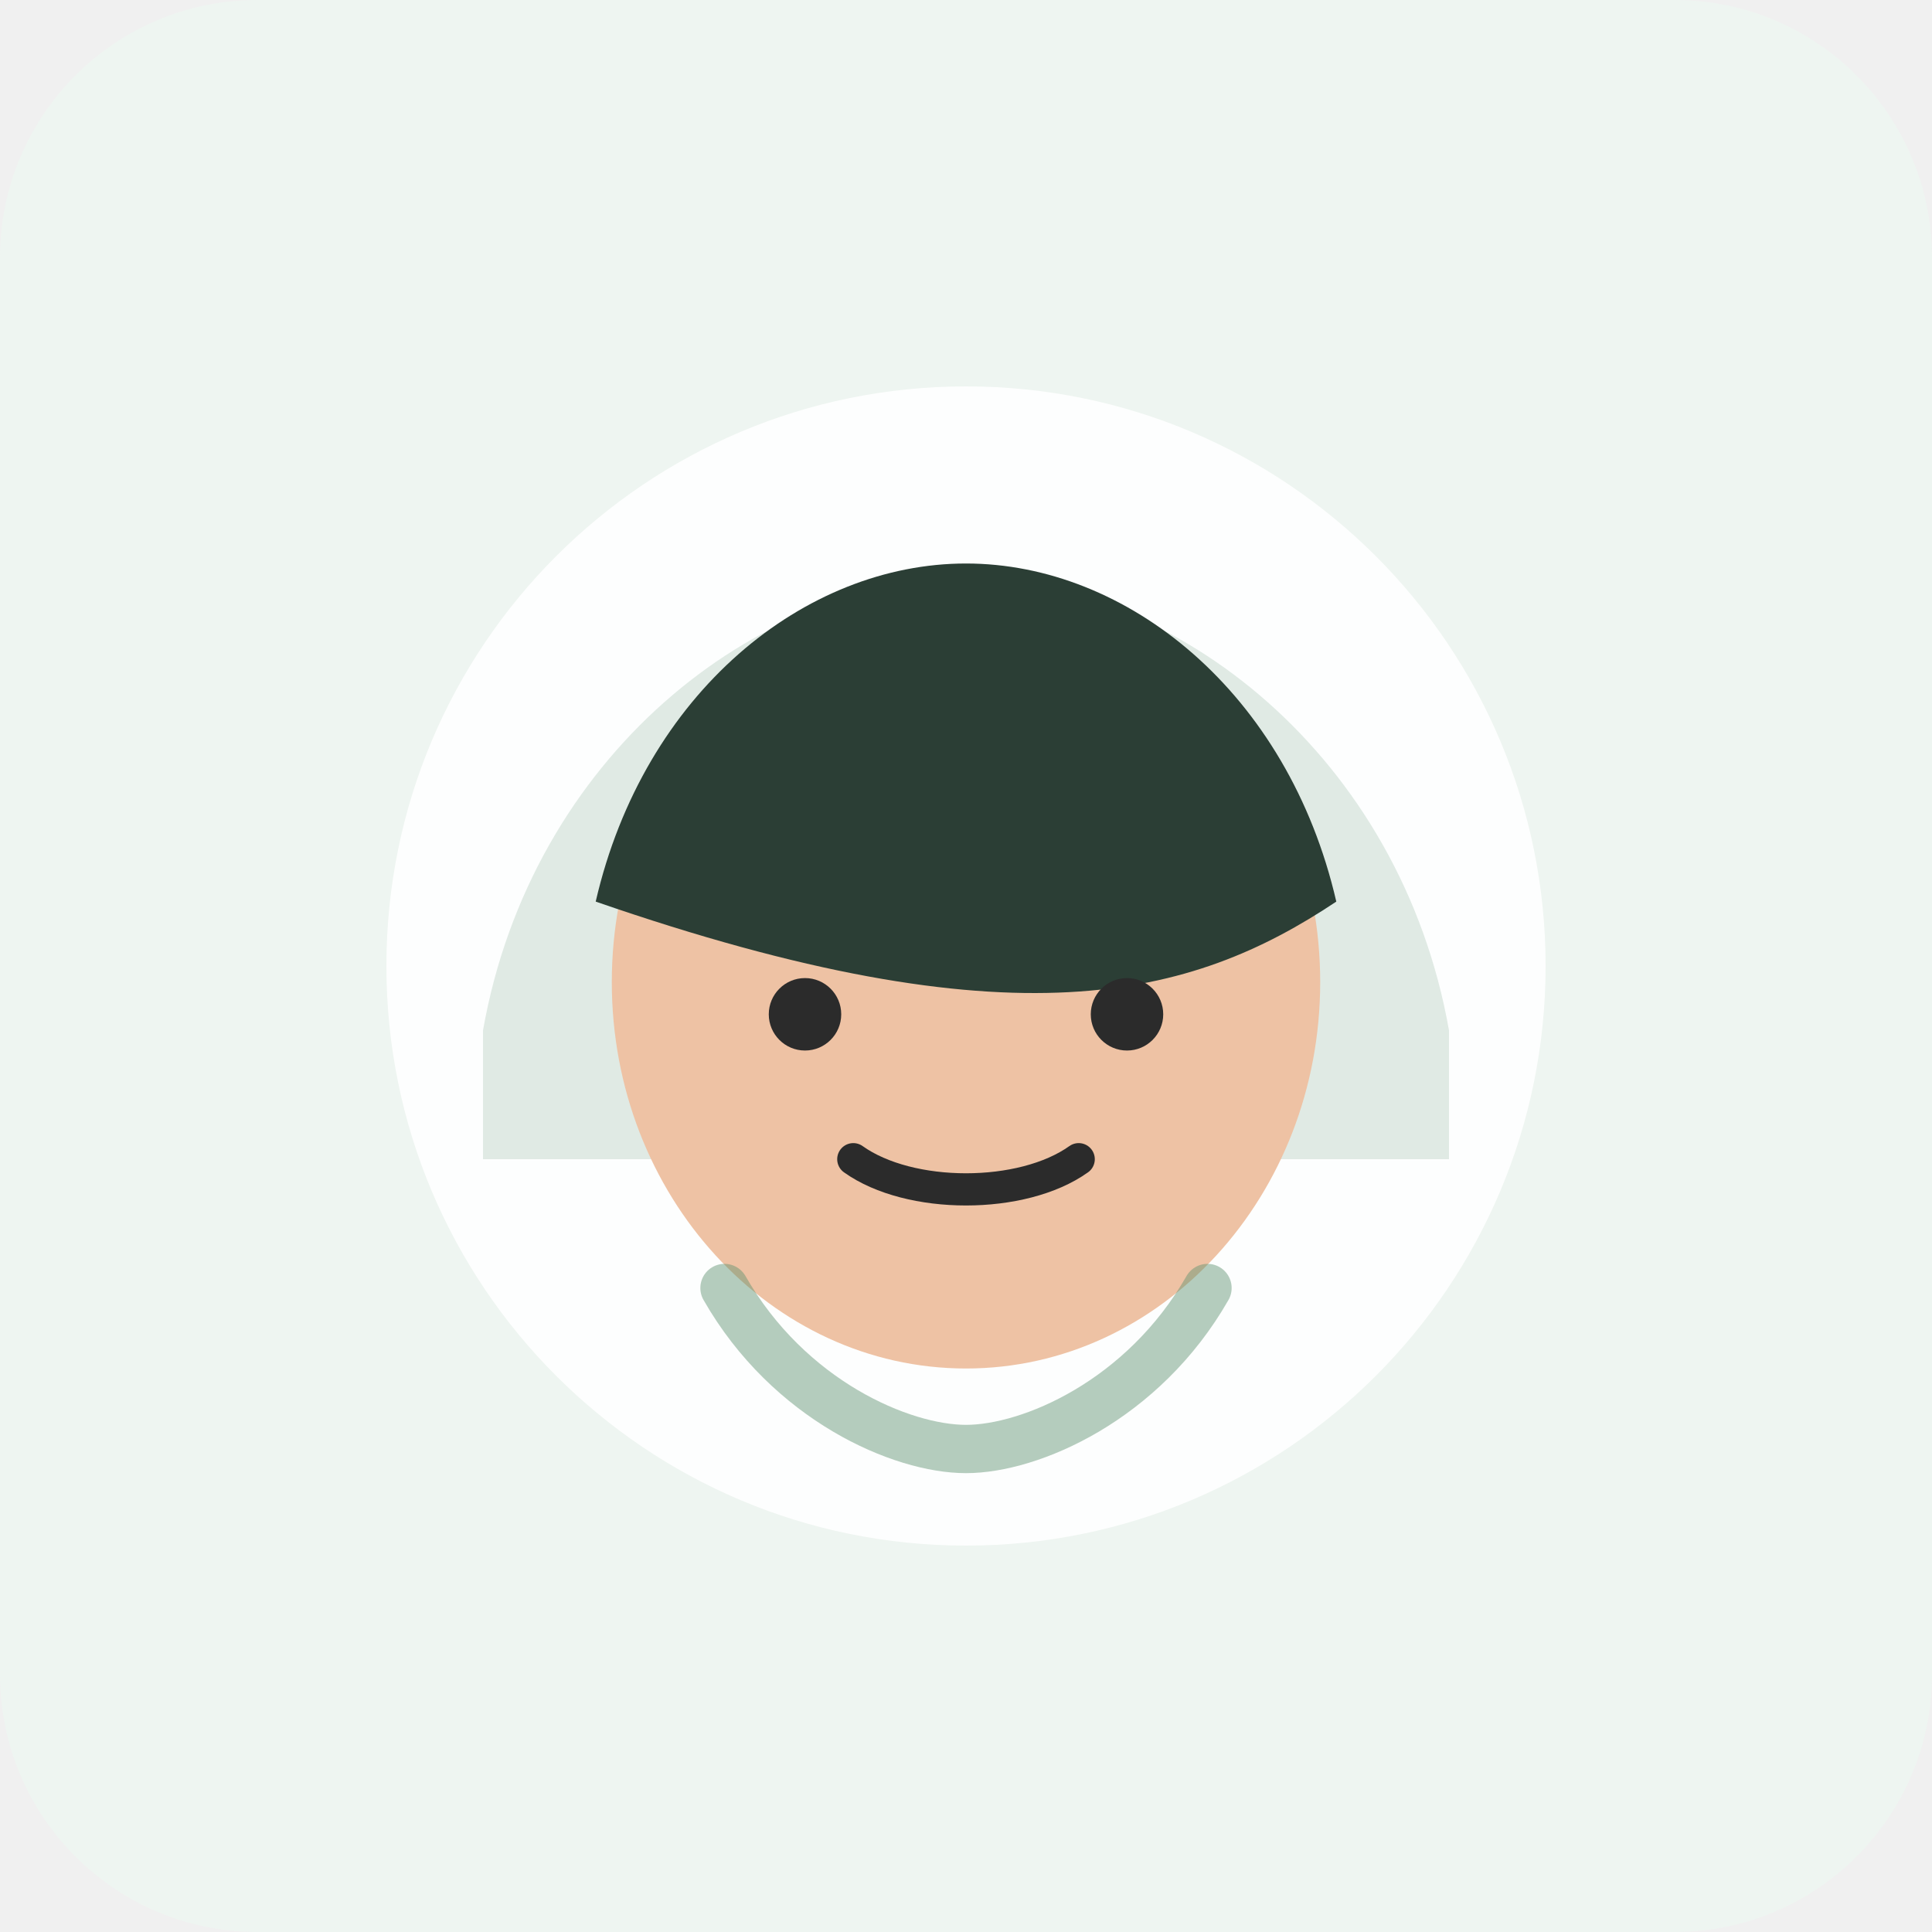
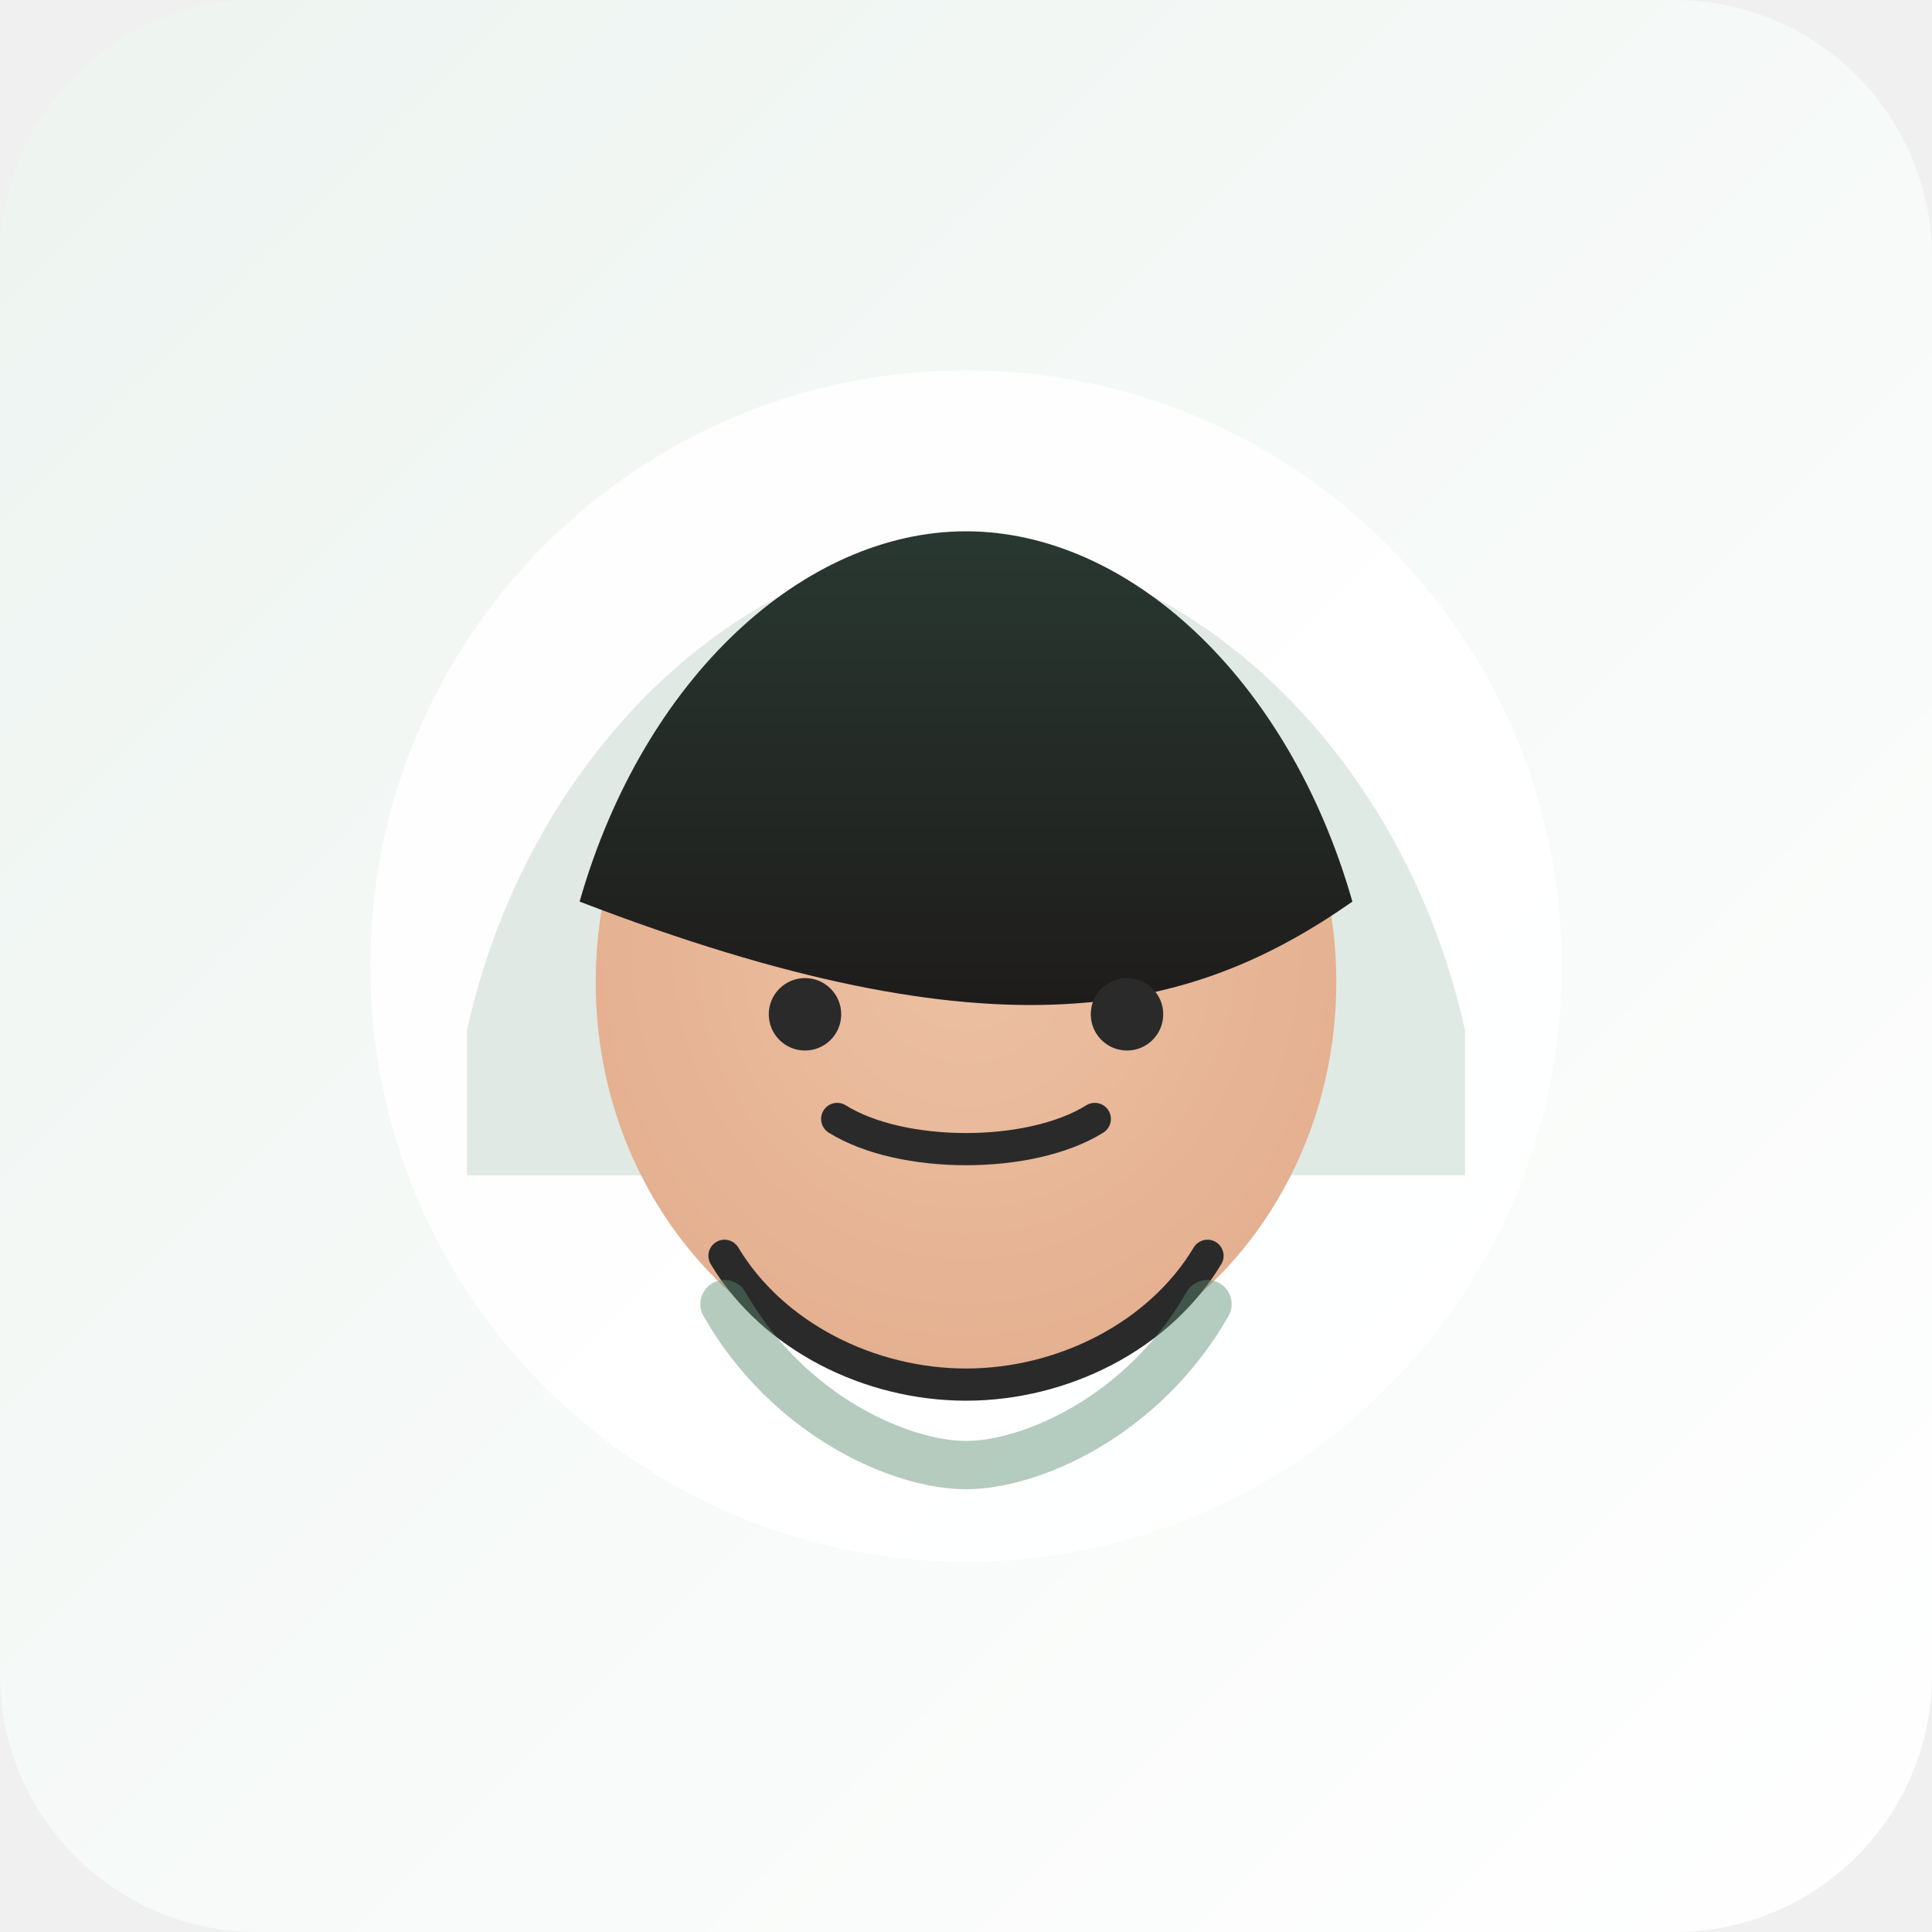
<svg xmlns="http://www.w3.org/2000/svg" viewBox="0 0 240 240" role="img" aria-label="Avatar">
-   <rect width="240" height="240" rx="32" fill="#EEF5F1" />
-   <circle cx="120" cy="120" r="72" fill="#FFFFFF" opacity="0.9" />
-   <path d="M60 128c6-34 34-56 60-56s54 22 60 56v16H60v-16z" fill="#5C906F" opacity="0.18" />
-   <ellipse cx="120" cy="122" rx="44" ry="48" fill="#EEC2A4" />
-   <path d="M74 112c6-26 26-42 46-42s40 16 46 42c-18 12-40 18-92 0z" fill="#2B3E35" />
-   <circle cx="100" cy="126" r="4.5" fill="#2B2B2B" />
-   <circle cx="140" cy="126" r="4.5" fill="#2B2B2B" />
-   <path d="M106 144c7 5 21 5 28 0" fill="none" stroke="#2B2B2B" stroke-width="4" stroke-linecap="round" />
-   <path d="M90 160c8 14 22 20 30 20s22-6 30-20" fill="none" stroke="#5C906F" stroke-width="6" stroke-linecap="round" opacity="0.45" />
+   <defs>
+     <linearGradient id="bg" x1="0" x2="1" y1="0" y2="1">
+       <stop offset="0" stop-color="#EDF4F0" />
+       <stop offset="1" stop-color="#ffffff" />
+     </linearGradient>
+     <radialGradient id="skin" cx="0.5" cy="0.45" r="0.6">
+       <stop offset="0" stop-color="#EDC1A3" />
+       <stop offset="1" stop-color="#E3AE8E" />
+     </radialGradient>
+     <linearGradient id="hair" x1="0" x2="0" y1="0" y2="1">
+       <stop offset="0" stop-color="#293831" />
+       <stop offset="1" stop-color="#1E1C1B" />
+     </linearGradient>
+   </defs>
+   <rect width="240" height="240" rx="32" fill="url(#bg)" />
+   <circle cx="120" cy="120" r="74" fill="#FFFFFF" opacity="0.9" />
+   <path d="M58 128c8-36 36-60 62-60s54 24 62 60v18H58v-18z" fill="#5B8C70" opacity="0.18" />
+   <ellipse cx="120" cy="122" rx="46" ry="50" fill="url(#skin)" />
+   <path d="M72 112c8-28 28-46 48-46s40 18 48 46c-20 14-44 20-96 0z" fill="url(#hair)" />
+   <path d="M90 156c6 10 18 16 30 16s24-6 30-16" fill="none" stroke="#2A2A2A" stroke-width="4" stroke-linecap="round" />
+   <circle cx="100" cy="126" r="4.5" fill="#2A2A2A" />
+   <circle cx="140" cy="126" r="4.5" fill="#2A2A2A" />
+   <path d="M104 139c8 5 24 5 32 0" fill="none" stroke="#2A2A2A" stroke-width="4" stroke-linecap="round" />
+   <path d="M90 162c8 14 22 20 30 20s22-6 30-20" fill="none" stroke="#5B8C70" stroke-width="6" stroke-linecap="round" opacity="0.45" />
</svg>
